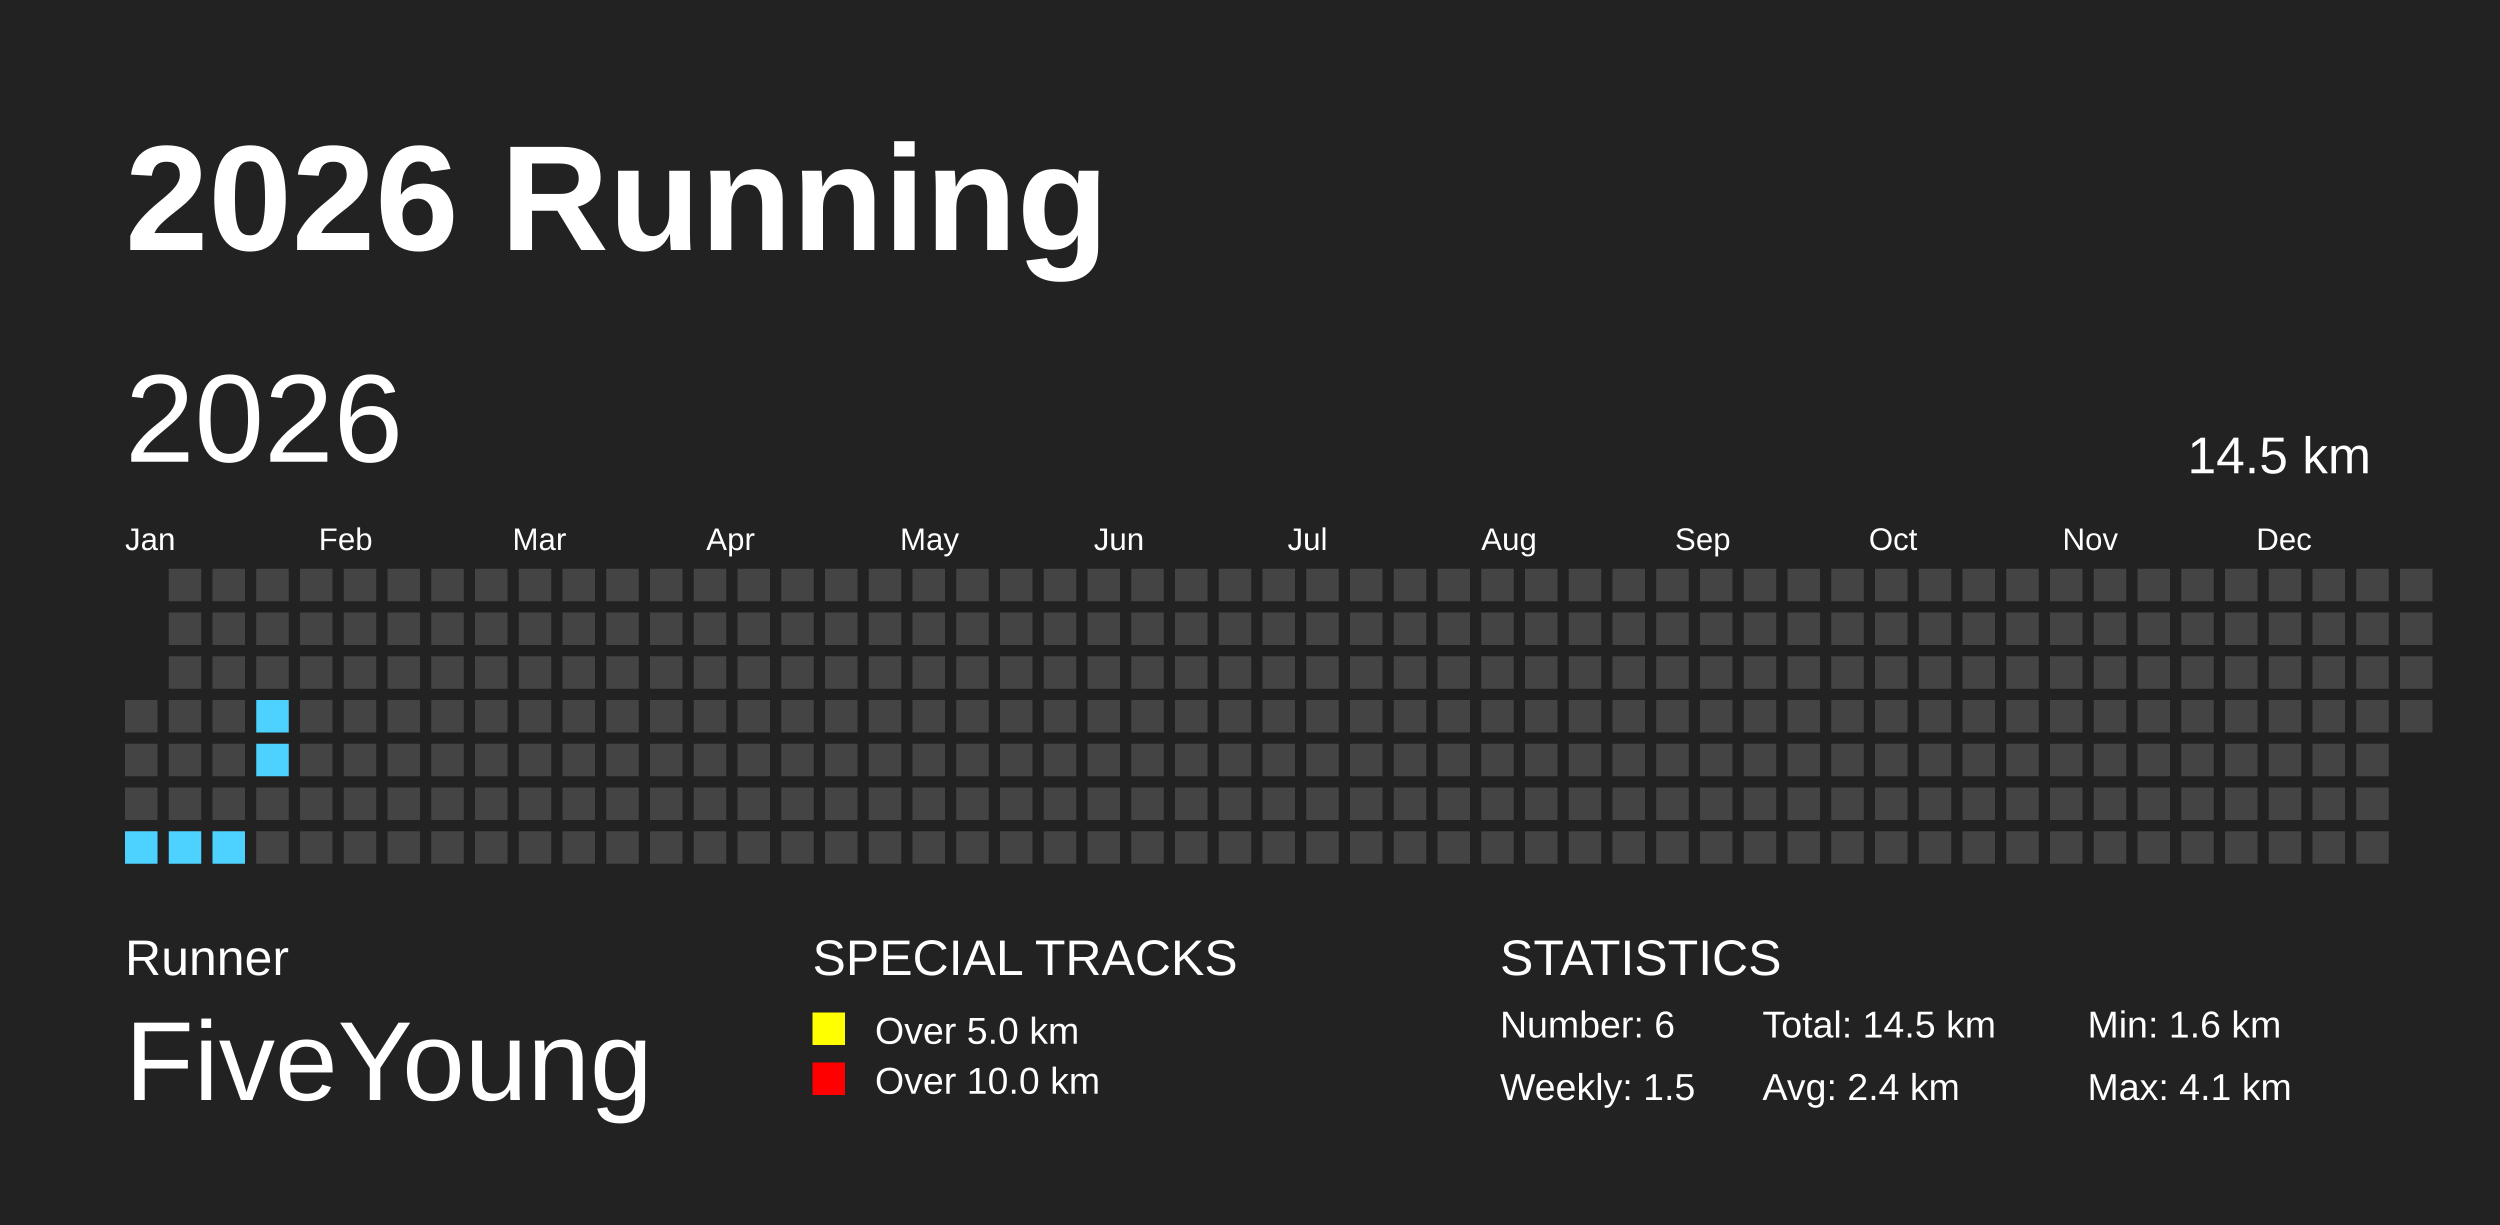
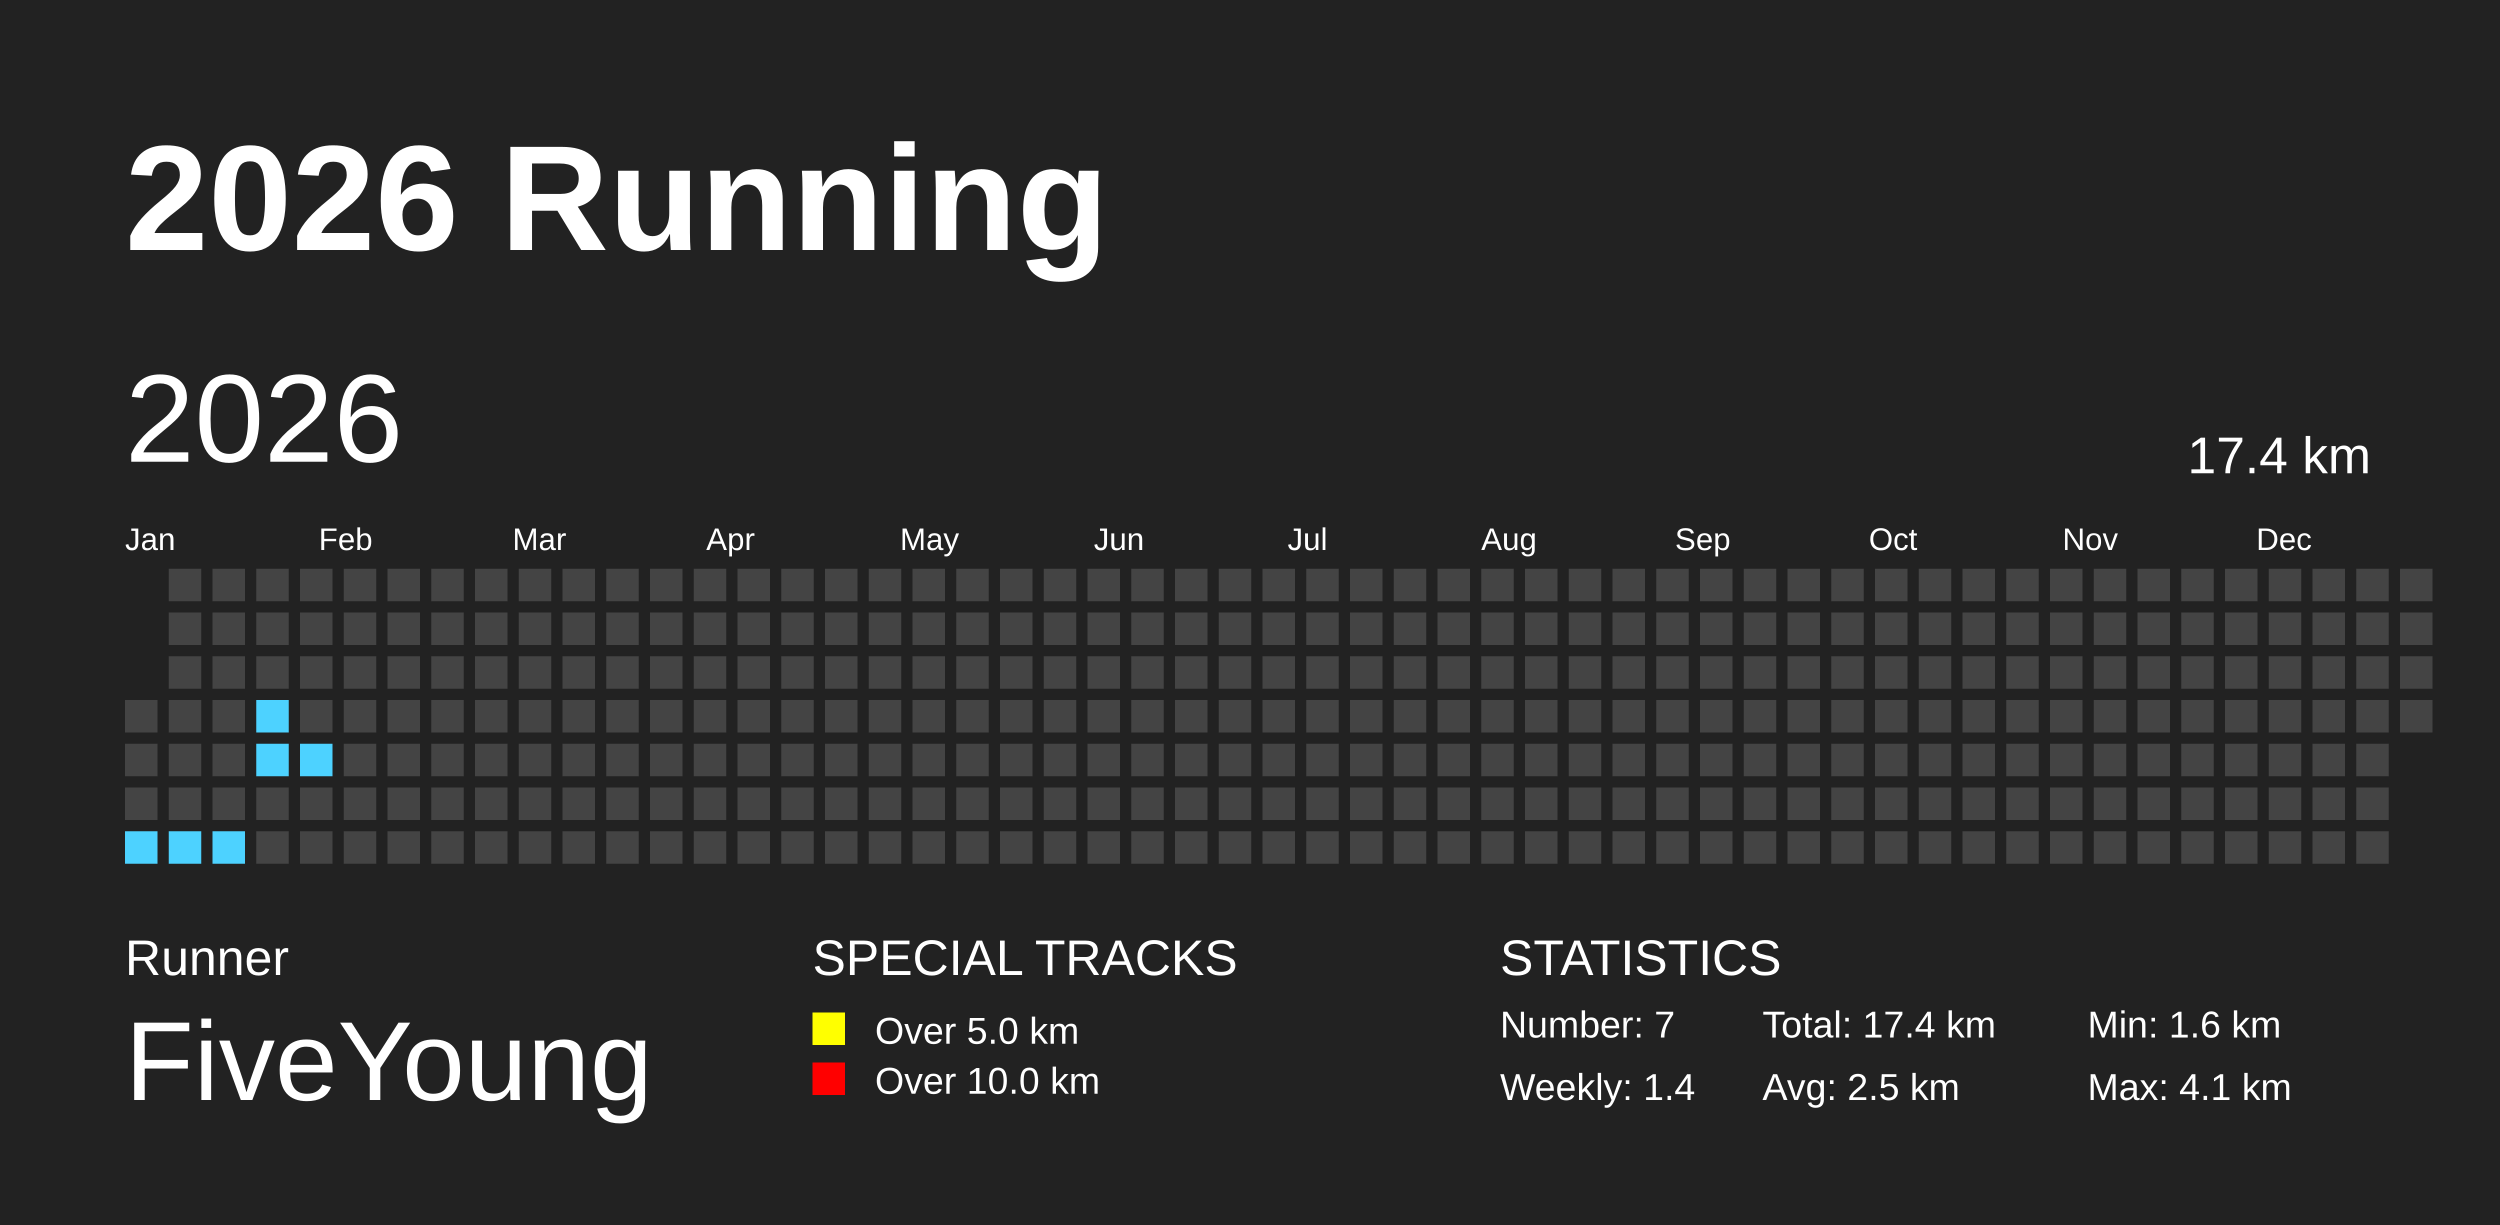
<svg xmlns="http://www.w3.org/2000/svg" baseProfile="full" height="98mm" version="1.1" viewBox="0,0,200,98" width="200mm">
  <defs />
  <rect fill="#222222" height="98" width="200" x="0" y="0" />
  <text fill="#FFFFFF" style="font-size:12px; font-family:Arial; font-weight:bold;" x="10" y="20">2026 Running</text>
  <text fill="#FFFFFF" style="font-size:4px; font-family:Arial" x="10" y="78">Runner</text>
  <text fill="#FFFFFF" style="font-size:9px; font-family:Arial" x="10" y="88">FiveYoung</text>
  <text fill="#FFFFFF" style="font-size:4px; font-family:Arial" x="65" y="78">SPECIAL TRACKS</text>
  <rect fill="yellow" height="2.6" width="2.6" x="65" y="81" />
  <text fill="#FFFFFF" style="font-size:3px; font-family:Arial" x="70" y="83.5">Over 5.0 km</text>
  <rect fill="red" height="2.6" width="2.6" x="65" y="85" />
  <text fill="#FFFFFF" style="font-size:3px; font-family:Arial" x="70" y="87.5">Over 10.0 km</text>
  <text fill="#FFFFFF" style="font-size:4px; font-family:Arial" x="120" y="78">STATISTICS</text>
-   <text fill="#FFFFFF" style="font-size:3px; font-family:Arial" x="120" y="83">Number: 6</text>
-   <text fill="#FFFFFF" style="font-size:3px; font-family:Arial" x="120" y="88">Weekly: 1.5</text>
-   <text fill="#FFFFFF" style="font-size:3px; font-family:Arial" x="141" y="83">Total: 14.5 km</text>
-   <text fill="#FFFFFF" style="font-size:3px; font-family:Arial" x="141" y="88">Avg: 2.4 km</text>
+   <text fill="#FFFFFF" style="font-size:3px; font-family:Arial" x="120" y="83">Number: 7</text>
+   <text fill="#FFFFFF" style="font-size:3px; font-family:Arial" x="120" y="88">Weekly: 1.4</text>
+   <text fill="#FFFFFF" style="font-size:3px; font-family:Arial" x="141" y="83">Total: 17.4 km</text>
+   <text fill="#FFFFFF" style="font-size:3px; font-family:Arial" x="141" y="88">Avg: 2.5 km</text>
  <text fill="#FFFFFF" style="font-size:3px; font-family:Arial" x="167" y="83">Min: 1.6 km</text>
  <text fill="#FFFFFF" style="font-size:3px; font-family:Arial" x="167" y="88">Max: 4.1 km</text>
  <text dominant-baseline="hanging" fill="#FFFFFF" style="font-size:10.0px; font-family:Arial;" x="10" y="30">2026</text>
-   <text dominant-baseline="hanging" fill="#FFFFFF" style="font-size:4.125px; font-family:Arial;" x="175" y="35">14.5 km</text>
+   <text dominant-baseline="hanging" fill="#FFFFFF" style="font-size:4.125px; font-family:Arial;" x="175" y="35">17.4 km</text>
  <text fill="#FFFFFF" style="font-size:2.5px; font-family:Arial" x="10.0" y="44">Jan</text>
  <text fill="#FFFFFF" style="font-size:2.5px; font-family:Arial" x="25.5" y="44">Feb</text>
  <text fill="#FFFFFF" style="font-size:2.5px; font-family:Arial" x="41.0" y="44">Mar</text>
  <text fill="#FFFFFF" style="font-size:2.5px; font-family:Arial" x="56.5" y="44">Apr</text>
  <text fill="#FFFFFF" style="font-size:2.5px; font-family:Arial" x="72.0" y="44">May</text>
  <text fill="#FFFFFF" style="font-size:2.5px; font-family:Arial" x="87.5" y="44">Jun</text>
  <text fill="#FFFFFF" style="font-size:2.5px; font-family:Arial" x="103.0" y="44">Jul</text>
  <text fill="#FFFFFF" style="font-size:2.5px; font-family:Arial" x="118.5" y="44">Aug</text>
  <text fill="#FFFFFF" style="font-size:2.5px; font-family:Arial" x="134.0" y="44">Sep</text>
  <text fill="#FFFFFF" style="font-size:2.5px; font-family:Arial" x="149.5" y="44">Oct</text>
  <text fill="#FFFFFF" style="font-size:2.5px; font-family:Arial" x="165.0" y="44">Nov</text>
  <text fill="#FFFFFF" style="font-size:2.5px; font-family:Arial" x="180.5" y="44">Dec</text>
  <rect fill="#444444" height="2.6" width="2.6" x="10.0" y="56.0" />
  <rect fill="#444444" height="2.6" width="2.6" x="10.0" y="59.5" />
  <rect fill="#444444" height="2.6" width="2.6" x="10.0" y="63.0" />
  <rect fill="#4DD2FF" height="2.6" width="2.6" x="10.0" y="66.5" />
  <rect fill="#444444" height="2.6" width="2.6" x="13.5" y="45.5" />
  <rect fill="#444444" height="2.6" width="2.6" x="13.5" y="49.0" />
  <rect fill="#444444" height="2.6" width="2.6" x="13.5" y="52.5" />
  <rect fill="#444444" height="2.6" width="2.6" x="13.5" y="56.0" />
  <rect fill="#444444" height="2.6" width="2.6" x="13.5" y="59.5" />
  <rect fill="#444444" height="2.6" width="2.6" x="13.5" y="63.0" />
  <rect fill="#4DD2FF" height="2.6" width="2.6" x="13.5" y="66.5" />
  <rect fill="#444444" height="2.6" width="2.6" x="17.0" y="45.5" />
  <rect fill="#444444" height="2.6" width="2.6" x="17.0" y="49.0" />
  <rect fill="#444444" height="2.6" width="2.6" x="17.0" y="52.5" />
  <rect fill="#444444" height="2.6" width="2.6" x="17.0" y="56.0" />
  <rect fill="#444444" height="2.6" width="2.6" x="17.0" y="59.5" />
  <rect fill="#444444" height="2.6" width="2.6" x="17.0" y="63.0" />
  <rect fill="#4DD2FF" height="2.6" width="2.6" x="17.0" y="66.5" />
  <rect fill="#444444" height="2.6" width="2.6" x="20.5" y="45.5" />
  <rect fill="#444444" height="2.6" width="2.6" x="20.5" y="49.0" />
  <rect fill="#444444" height="2.6" width="2.6" x="20.5" y="52.5" />
  <rect fill="#4DD2FF" height="2.6" width="2.6" x="20.5" y="56.0" />
  <rect fill="#4DD2FF" height="2.6" width="2.6" x="20.5" y="59.5" />
  <rect fill="#444444" height="2.6" width="2.6" x="20.5" y="63.0" />
  <rect fill="#444444" height="2.6" width="2.6" x="20.5" y="66.5" />
  <rect fill="#444444" height="2.6" width="2.6" x="24.0" y="45.5" />
  <rect fill="#444444" height="2.6" width="2.6" x="24.0" y="49.0" />
  <rect fill="#444444" height="2.6" width="2.6" x="24.0" y="52.5" />
  <rect fill="#444444" height="2.6" width="2.6" x="24.0" y="56.0" />
-   <rect fill="#444444" height="2.6" width="2.6" x="24.0" y="59.5" />
+   <rect fill="#4DD2FF" height="2.6" width="2.6" x="24.0" y="59.5" />
  <rect fill="#444444" height="2.6" width="2.6" x="24.0" y="63.0" />
  <rect fill="#444444" height="2.6" width="2.6" x="24.0" y="66.5" />
  <rect fill="#444444" height="2.6" width="2.6" x="27.5" y="45.5" />
  <rect fill="#444444" height="2.6" width="2.6" x="27.5" y="49.0" />
  <rect fill="#444444" height="2.6" width="2.6" x="27.5" y="52.5" />
  <rect fill="#444444" height="2.6" width="2.6" x="27.5" y="56.0" />
  <rect fill="#444444" height="2.6" width="2.6" x="27.5" y="59.5" />
  <rect fill="#444444" height="2.6" width="2.6" x="27.5" y="63.0" />
  <rect fill="#444444" height="2.6" width="2.6" x="27.5" y="66.5" />
  <rect fill="#444444" height="2.6" width="2.6" x="31.0" y="45.5" />
  <rect fill="#444444" height="2.6" width="2.6" x="31.0" y="49.0" />
  <rect fill="#444444" height="2.6" width="2.6" x="31.0" y="52.5" />
  <rect fill="#444444" height="2.6" width="2.6" x="31.0" y="56.0" />
  <rect fill="#444444" height="2.6" width="2.6" x="31.0" y="59.5" />
  <rect fill="#444444" height="2.6" width="2.6" x="31.0" y="63.0" />
  <rect fill="#444444" height="2.6" width="2.6" x="31.0" y="66.5" />
  <rect fill="#444444" height="2.6" width="2.6" x="34.5" y="45.5" />
  <rect fill="#444444" height="2.6" width="2.6" x="34.5" y="49.0" />
  <rect fill="#444444" height="2.6" width="2.6" x="34.5" y="52.5" />
  <rect fill="#444444" height="2.6" width="2.6" x="34.5" y="56.0" />
  <rect fill="#444444" height="2.6" width="2.6" x="34.5" y="59.5" />
  <rect fill="#444444" height="2.6" width="2.6" x="34.5" y="63.0" />
  <rect fill="#444444" height="2.6" width="2.6" x="34.5" y="66.5" />
  <rect fill="#444444" height="2.6" width="2.6" x="38.0" y="45.5" />
  <rect fill="#444444" height="2.6" width="2.6" x="38.0" y="49.0" />
  <rect fill="#444444" height="2.6" width="2.6" x="38.0" y="52.5" />
  <rect fill="#444444" height="2.6" width="2.6" x="38.0" y="56.0" />
  <rect fill="#444444" height="2.6" width="2.6" x="38.0" y="59.5" />
  <rect fill="#444444" height="2.6" width="2.6" x="38.0" y="63.0" />
  <rect fill="#444444" height="2.6" width="2.6" x="38.0" y="66.5" />
  <rect fill="#444444" height="2.6" width="2.6" x="41.5" y="45.5" />
  <rect fill="#444444" height="2.6" width="2.6" x="41.5" y="49.0" />
  <rect fill="#444444" height="2.6" width="2.6" x="41.5" y="52.5" />
  <rect fill="#444444" height="2.6" width="2.6" x="41.5" y="56.0" />
  <rect fill="#444444" height="2.6" width="2.6" x="41.5" y="59.5" />
  <rect fill="#444444" height="2.6" width="2.6" x="41.5" y="63.0" />
  <rect fill="#444444" height="2.6" width="2.6" x="41.5" y="66.5" />
  <rect fill="#444444" height="2.6" width="2.6" x="45.0" y="45.5" />
  <rect fill="#444444" height="2.6" width="2.6" x="45.0" y="49.0" />
  <rect fill="#444444" height="2.6" width="2.6" x="45.0" y="52.5" />
  <rect fill="#444444" height="2.6" width="2.6" x="45.0" y="56.0" />
  <rect fill="#444444" height="2.6" width="2.6" x="45.0" y="59.5" />
  <rect fill="#444444" height="2.6" width="2.6" x="45.0" y="63.0" />
  <rect fill="#444444" height="2.6" width="2.6" x="45.0" y="66.5" />
  <rect fill="#444444" height="2.6" width="2.6" x="48.5" y="45.5" />
  <rect fill="#444444" height="2.6" width="2.6" x="48.5" y="49.0" />
  <rect fill="#444444" height="2.6" width="2.6" x="48.5" y="52.5" />
  <rect fill="#444444" height="2.6" width="2.6" x="48.5" y="56.0" />
  <rect fill="#444444" height="2.6" width="2.6" x="48.5" y="59.5" />
  <rect fill="#444444" height="2.6" width="2.6" x="48.5" y="63.0" />
  <rect fill="#444444" height="2.6" width="2.6" x="48.5" y="66.5" />
  <rect fill="#444444" height="2.6" width="2.6" x="52.0" y="45.5" />
  <rect fill="#444444" height="2.6" width="2.6" x="52.0" y="49.0" />
  <rect fill="#444444" height="2.6" width="2.6" x="52.0" y="52.5" />
  <rect fill="#444444" height="2.6" width="2.6" x="52.0" y="56.0" />
  <rect fill="#444444" height="2.6" width="2.6" x="52.0" y="59.5" />
  <rect fill="#444444" height="2.6" width="2.6" x="52.0" y="63.0" />
  <rect fill="#444444" height="2.6" width="2.6" x="52.0" y="66.5" />
  <rect fill="#444444" height="2.6" width="2.6" x="55.5" y="45.5" />
  <rect fill="#444444" height="2.6" width="2.6" x="55.5" y="49.0" />
  <rect fill="#444444" height="2.6" width="2.6" x="55.5" y="52.5" />
  <rect fill="#444444" height="2.6" width="2.6" x="55.5" y="56.0" />
  <rect fill="#444444" height="2.6" width="2.6" x="55.5" y="59.5" />
  <rect fill="#444444" height="2.6" width="2.6" x="55.5" y="63.0" />
  <rect fill="#444444" height="2.6" width="2.6" x="55.5" y="66.5" />
  <rect fill="#444444" height="2.6" width="2.6" x="59.0" y="45.5" />
  <rect fill="#444444" height="2.6" width="2.6" x="59.0" y="49.0" />
  <rect fill="#444444" height="2.6" width="2.6" x="59.0" y="52.5" />
  <rect fill="#444444" height="2.6" width="2.6" x="59.0" y="56.0" />
  <rect fill="#444444" height="2.6" width="2.6" x="59.0" y="59.5" />
  <rect fill="#444444" height="2.6" width="2.6" x="59.0" y="63.0" />
  <rect fill="#444444" height="2.6" width="2.6" x="59.0" y="66.5" />
  <rect fill="#444444" height="2.6" width="2.6" x="62.5" y="45.5" />
  <rect fill="#444444" height="2.6" width="2.6" x="62.5" y="49.0" />
  <rect fill="#444444" height="2.6" width="2.6" x="62.5" y="52.5" />
  <rect fill="#444444" height="2.6" width="2.6" x="62.5" y="56.0" />
  <rect fill="#444444" height="2.6" width="2.6" x="62.5" y="59.5" />
  <rect fill="#444444" height="2.6" width="2.6" x="62.5" y="63.0" />
  <rect fill="#444444" height="2.6" width="2.6" x="62.5" y="66.5" />
  <rect fill="#444444" height="2.6" width="2.6" x="66.0" y="45.5" />
  <rect fill="#444444" height="2.6" width="2.6" x="66.0" y="49.0" />
  <rect fill="#444444" height="2.6" width="2.6" x="66.0" y="52.5" />
  <rect fill="#444444" height="2.6" width="2.6" x="66.0" y="56.0" />
  <rect fill="#444444" height="2.6" width="2.6" x="66.0" y="59.5" />
  <rect fill="#444444" height="2.6" width="2.6" x="66.0" y="63.0" />
  <rect fill="#444444" height="2.6" width="2.6" x="66.0" y="66.5" />
  <rect fill="#444444" height="2.6" width="2.6" x="69.5" y="45.5" />
  <rect fill="#444444" height="2.6" width="2.6" x="69.5" y="49.0" />
  <rect fill="#444444" height="2.6" width="2.6" x="69.5" y="52.5" />
  <rect fill="#444444" height="2.6" width="2.6" x="69.5" y="56.0" />
  <rect fill="#444444" height="2.6" width="2.6" x="69.5" y="59.5" />
  <rect fill="#444444" height="2.6" width="2.6" x="69.5" y="63.0" />
  <rect fill="#444444" height="2.6" width="2.6" x="69.5" y="66.5" />
  <rect fill="#444444" height="2.6" width="2.6" x="73.0" y="45.5" />
  <rect fill="#444444" height="2.6" width="2.6" x="73.0" y="49.0" />
  <rect fill="#444444" height="2.6" width="2.6" x="73.0" y="52.5" />
  <rect fill="#444444" height="2.6" width="2.6" x="73.0" y="56.0" />
  <rect fill="#444444" height="2.6" width="2.6" x="73.0" y="59.5" />
  <rect fill="#444444" height="2.6" width="2.6" x="73.0" y="63.0" />
  <rect fill="#444444" height="2.6" width="2.6" x="73.0" y="66.5" />
  <rect fill="#444444" height="2.6" width="2.6" x="76.5" y="45.5" />
  <rect fill="#444444" height="2.6" width="2.6" x="76.5" y="49.0" />
  <rect fill="#444444" height="2.6" width="2.6" x="76.5" y="52.5" />
  <rect fill="#444444" height="2.6" width="2.6" x="76.5" y="56.0" />
  <rect fill="#444444" height="2.6" width="2.6" x="76.5" y="59.5" />
  <rect fill="#444444" height="2.6" width="2.6" x="76.5" y="63.0" />
  <rect fill="#444444" height="2.6" width="2.6" x="76.5" y="66.5" />
  <rect fill="#444444" height="2.6" width="2.6" x="80.0" y="45.5" />
  <rect fill="#444444" height="2.6" width="2.6" x="80.0" y="49.0" />
  <rect fill="#444444" height="2.6" width="2.6" x="80.0" y="52.5" />
  <rect fill="#444444" height="2.6" width="2.6" x="80.0" y="56.0" />
  <rect fill="#444444" height="2.6" width="2.6" x="80.0" y="59.5" />
  <rect fill="#444444" height="2.6" width="2.6" x="80.0" y="63.0" />
  <rect fill="#444444" height="2.6" width="2.6" x="80.0" y="66.5" />
  <rect fill="#444444" height="2.6" width="2.6" x="83.5" y="45.5" />
  <rect fill="#444444" height="2.6" width="2.6" x="83.5" y="49.0" />
  <rect fill="#444444" height="2.6" width="2.6" x="83.5" y="52.5" />
  <rect fill="#444444" height="2.6" width="2.6" x="83.5" y="56.0" />
  <rect fill="#444444" height="2.6" width="2.6" x="83.5" y="59.5" />
  <rect fill="#444444" height="2.6" width="2.6" x="83.5" y="63.0" />
  <rect fill="#444444" height="2.6" width="2.6" x="83.5" y="66.5" />
  <rect fill="#444444" height="2.6" width="2.6" x="87.0" y="45.5" />
  <rect fill="#444444" height="2.6" width="2.6" x="87.0" y="49.0" />
  <rect fill="#444444" height="2.6" width="2.6" x="87.0" y="52.5" />
  <rect fill="#444444" height="2.6" width="2.6" x="87.0" y="56.0" />
  <rect fill="#444444" height="2.6" width="2.6" x="87.0" y="59.5" />
  <rect fill="#444444" height="2.6" width="2.6" x="87.0" y="63.0" />
  <rect fill="#444444" height="2.6" width="2.6" x="87.0" y="66.5" />
  <rect fill="#444444" height="2.6" width="2.6" x="90.5" y="45.5" />
  <rect fill="#444444" height="2.6" width="2.6" x="90.5" y="49.0" />
  <rect fill="#444444" height="2.6" width="2.6" x="90.5" y="52.5" />
  <rect fill="#444444" height="2.6" width="2.6" x="90.5" y="56.0" />
  <rect fill="#444444" height="2.6" width="2.6" x="90.5" y="59.5" />
  <rect fill="#444444" height="2.6" width="2.6" x="90.5" y="63.0" />
  <rect fill="#444444" height="2.6" width="2.6" x="90.5" y="66.5" />
  <rect fill="#444444" height="2.6" width="2.6" x="94.0" y="45.5" />
  <rect fill="#444444" height="2.6" width="2.6" x="94.0" y="49.0" />
  <rect fill="#444444" height="2.6" width="2.6" x="94.0" y="52.5" />
  <rect fill="#444444" height="2.6" width="2.6" x="94.0" y="56.0" />
  <rect fill="#444444" height="2.6" width="2.6" x="94.0" y="59.5" />
  <rect fill="#444444" height="2.6" width="2.6" x="94.0" y="63.0" />
  <rect fill="#444444" height="2.6" width="2.6" x="94.0" y="66.5" />
  <rect fill="#444444" height="2.6" width="2.6" x="97.5" y="45.5" />
  <rect fill="#444444" height="2.6" width="2.6" x="97.5" y="49.0" />
  <rect fill="#444444" height="2.6" width="2.6" x="97.5" y="52.5" />
  <rect fill="#444444" height="2.6" width="2.6" x="97.5" y="56.0" />
  <rect fill="#444444" height="2.6" width="2.6" x="97.5" y="59.5" />
  <rect fill="#444444" height="2.6" width="2.6" x="97.5" y="63.0" />
  <rect fill="#444444" height="2.6" width="2.6" x="97.5" y="66.5" />
  <rect fill="#444444" height="2.6" width="2.6" x="101.0" y="45.5" />
  <rect fill="#444444" height="2.6" width="2.6" x="101.0" y="49.0" />
  <rect fill="#444444" height="2.6" width="2.6" x="101.0" y="52.5" />
  <rect fill="#444444" height="2.6" width="2.6" x="101.0" y="56.0" />
  <rect fill="#444444" height="2.6" width="2.6" x="101.0" y="59.5" />
  <rect fill="#444444" height="2.6" width="2.6" x="101.0" y="63.0" />
  <rect fill="#444444" height="2.6" width="2.6" x="101.0" y="66.5" />
  <rect fill="#444444" height="2.6" width="2.6" x="104.5" y="45.5" />
  <rect fill="#444444" height="2.6" width="2.6" x="104.5" y="49.0" />
  <rect fill="#444444" height="2.6" width="2.6" x="104.5" y="52.5" />
  <rect fill="#444444" height="2.6" width="2.6" x="104.5" y="56.0" />
  <rect fill="#444444" height="2.6" width="2.6" x="104.5" y="59.5" />
  <rect fill="#444444" height="2.6" width="2.6" x="104.5" y="63.0" />
  <rect fill="#444444" height="2.6" width="2.6" x="104.5" y="66.5" />
  <rect fill="#444444" height="2.6" width="2.6" x="108.0" y="45.5" />
  <rect fill="#444444" height="2.6" width="2.6" x="108.0" y="49.0" />
  <rect fill="#444444" height="2.6" width="2.6" x="108.0" y="52.5" />
  <rect fill="#444444" height="2.6" width="2.6" x="108.0" y="56.0" />
  <rect fill="#444444" height="2.6" width="2.6" x="108.0" y="59.5" />
  <rect fill="#444444" height="2.6" width="2.6" x="108.0" y="63.0" />
  <rect fill="#444444" height="2.6" width="2.6" x="108.0" y="66.5" />
  <rect fill="#444444" height="2.6" width="2.6" x="111.5" y="45.5" />
  <rect fill="#444444" height="2.6" width="2.6" x="111.5" y="49.0" />
  <rect fill="#444444" height="2.6" width="2.6" x="111.5" y="52.5" />
  <rect fill="#444444" height="2.6" width="2.6" x="111.5" y="56.0" />
  <rect fill="#444444" height="2.6" width="2.6" x="111.5" y="59.5" />
  <rect fill="#444444" height="2.6" width="2.6" x="111.5" y="63.0" />
  <rect fill="#444444" height="2.6" width="2.6" x="111.5" y="66.5" />
  <rect fill="#444444" height="2.6" width="2.6" x="115.0" y="45.5" />
  <rect fill="#444444" height="2.6" width="2.6" x="115.0" y="49.0" />
  <rect fill="#444444" height="2.6" width="2.6" x="115.0" y="52.5" />
  <rect fill="#444444" height="2.6" width="2.6" x="115.0" y="56.0" />
  <rect fill="#444444" height="2.6" width="2.6" x="115.0" y="59.5" />
  <rect fill="#444444" height="2.6" width="2.6" x="115.0" y="63.0" />
  <rect fill="#444444" height="2.6" width="2.6" x="115.0" y="66.5" />
  <rect fill="#444444" height="2.6" width="2.6" x="118.5" y="45.5" />
  <rect fill="#444444" height="2.6" width="2.6" x="118.5" y="49.0" />
  <rect fill="#444444" height="2.6" width="2.6" x="118.5" y="52.5" />
  <rect fill="#444444" height="2.6" width="2.6" x="118.5" y="56.0" />
  <rect fill="#444444" height="2.6" width="2.6" x="118.5" y="59.5" />
  <rect fill="#444444" height="2.6" width="2.6" x="118.5" y="63.0" />
  <rect fill="#444444" height="2.6" width="2.6" x="118.5" y="66.5" />
  <rect fill="#444444" height="2.6" width="2.6" x="122.0" y="45.5" />
  <rect fill="#444444" height="2.6" width="2.6" x="122.0" y="49.0" />
  <rect fill="#444444" height="2.6" width="2.6" x="122.0" y="52.5" />
  <rect fill="#444444" height="2.6" width="2.6" x="122.0" y="56.0" />
  <rect fill="#444444" height="2.6" width="2.6" x="122.0" y="59.5" />
  <rect fill="#444444" height="2.6" width="2.6" x="122.0" y="63.0" />
  <rect fill="#444444" height="2.6" width="2.6" x="122.0" y="66.5" />
  <rect fill="#444444" height="2.6" width="2.6" x="125.5" y="45.5" />
  <rect fill="#444444" height="2.6" width="2.6" x="125.5" y="49.0" />
  <rect fill="#444444" height="2.6" width="2.6" x="125.5" y="52.5" />
  <rect fill="#444444" height="2.6" width="2.6" x="125.5" y="56.0" />
  <rect fill="#444444" height="2.6" width="2.6" x="125.5" y="59.5" />
  <rect fill="#444444" height="2.6" width="2.6" x="125.5" y="63.0" />
  <rect fill="#444444" height="2.6" width="2.6" x="125.5" y="66.5" />
  <rect fill="#444444" height="2.6" width="2.6" x="129.0" y="45.5" />
  <rect fill="#444444" height="2.6" width="2.6" x="129.0" y="49.0" />
  <rect fill="#444444" height="2.6" width="2.6" x="129.0" y="52.5" />
  <rect fill="#444444" height="2.6" width="2.6" x="129.0" y="56.0" />
  <rect fill="#444444" height="2.6" width="2.6" x="129.0" y="59.5" />
  <rect fill="#444444" height="2.6" width="2.6" x="129.0" y="63.0" />
  <rect fill="#444444" height="2.6" width="2.6" x="129.0" y="66.5" />
  <rect fill="#444444" height="2.6" width="2.6" x="132.5" y="45.5" />
  <rect fill="#444444" height="2.6" width="2.6" x="132.5" y="49.0" />
  <rect fill="#444444" height="2.6" width="2.6" x="132.5" y="52.5" />
  <rect fill="#444444" height="2.6" width="2.6" x="132.5" y="56.0" />
  <rect fill="#444444" height="2.6" width="2.6" x="132.5" y="59.5" />
  <rect fill="#444444" height="2.6" width="2.6" x="132.5" y="63.0" />
  <rect fill="#444444" height="2.6" width="2.6" x="132.5" y="66.5" />
  <rect fill="#444444" height="2.6" width="2.6" x="136.0" y="45.5" />
  <rect fill="#444444" height="2.6" width="2.6" x="136.0" y="49.0" />
  <rect fill="#444444" height="2.6" width="2.6" x="136.0" y="52.5" />
  <rect fill="#444444" height="2.6" width="2.6" x="136.0" y="56.0" />
  <rect fill="#444444" height="2.6" width="2.6" x="136.0" y="59.5" />
  <rect fill="#444444" height="2.6" width="2.6" x="136.0" y="63.0" />
  <rect fill="#444444" height="2.6" width="2.6" x="136.0" y="66.5" />
  <rect fill="#444444" height="2.6" width="2.6" x="139.5" y="45.5" />
  <rect fill="#444444" height="2.6" width="2.6" x="139.5" y="49.0" />
  <rect fill="#444444" height="2.6" width="2.6" x="139.5" y="52.5" />
  <rect fill="#444444" height="2.6" width="2.6" x="139.5" y="56.0" />
  <rect fill="#444444" height="2.6" width="2.6" x="139.5" y="59.5" />
  <rect fill="#444444" height="2.6" width="2.6" x="139.5" y="63.0" />
  <rect fill="#444444" height="2.6" width="2.6" x="139.5" y="66.5" />
  <rect fill="#444444" height="2.6" width="2.6" x="143.0" y="45.5" />
  <rect fill="#444444" height="2.6" width="2.6" x="143.0" y="49.0" />
  <rect fill="#444444" height="2.6" width="2.6" x="143.0" y="52.5" />
  <rect fill="#444444" height="2.6" width="2.6" x="143.0" y="56.0" />
  <rect fill="#444444" height="2.6" width="2.6" x="143.0" y="59.5" />
  <rect fill="#444444" height="2.6" width="2.6" x="143.0" y="63.0" />
  <rect fill="#444444" height="2.6" width="2.6" x="143.0" y="66.5" />
  <rect fill="#444444" height="2.6" width="2.6" x="146.5" y="45.5" />
  <rect fill="#444444" height="2.6" width="2.6" x="146.5" y="49.0" />
  <rect fill="#444444" height="2.6" width="2.6" x="146.5" y="52.5" />
  <rect fill="#444444" height="2.6" width="2.6" x="146.5" y="56.0" />
  <rect fill="#444444" height="2.6" width="2.6" x="146.5" y="59.5" />
  <rect fill="#444444" height="2.6" width="2.6" x="146.5" y="63.0" />
  <rect fill="#444444" height="2.6" width="2.6" x="146.5" y="66.5" />
  <rect fill="#444444" height="2.6" width="2.6" x="150.0" y="45.5" />
  <rect fill="#444444" height="2.6" width="2.6" x="150.0" y="49.0" />
  <rect fill="#444444" height="2.6" width="2.6" x="150.0" y="52.5" />
  <rect fill="#444444" height="2.6" width="2.6" x="150.0" y="56.0" />
  <rect fill="#444444" height="2.6" width="2.6" x="150.0" y="59.5" />
  <rect fill="#444444" height="2.6" width="2.6" x="150.0" y="63.0" />
  <rect fill="#444444" height="2.6" width="2.6" x="150.0" y="66.5" />
  <rect fill="#444444" height="2.6" width="2.6" x="153.5" y="45.5" />
  <rect fill="#444444" height="2.6" width="2.6" x="153.5" y="49.0" />
  <rect fill="#444444" height="2.6" width="2.6" x="153.5" y="52.5" />
  <rect fill="#444444" height="2.6" width="2.6" x="153.5" y="56.0" />
  <rect fill="#444444" height="2.6" width="2.6" x="153.5" y="59.5" />
  <rect fill="#444444" height="2.6" width="2.6" x="153.5" y="63.0" />
  <rect fill="#444444" height="2.6" width="2.6" x="153.5" y="66.5" />
  <rect fill="#444444" height="2.6" width="2.6" x="157.0" y="45.5" />
  <rect fill="#444444" height="2.6" width="2.6" x="157.0" y="49.0" />
  <rect fill="#444444" height="2.6" width="2.6" x="157.0" y="52.5" />
  <rect fill="#444444" height="2.6" width="2.6" x="157.0" y="56.0" />
  <rect fill="#444444" height="2.6" width="2.6" x="157.0" y="59.5" />
  <rect fill="#444444" height="2.6" width="2.6" x="157.0" y="63.0" />
  <rect fill="#444444" height="2.6" width="2.6" x="157.0" y="66.5" />
  <rect fill="#444444" height="2.6" width="2.6" x="160.5" y="45.5" />
  <rect fill="#444444" height="2.6" width="2.6" x="160.5" y="49.0" />
  <rect fill="#444444" height="2.6" width="2.6" x="160.5" y="52.5" />
  <rect fill="#444444" height="2.6" width="2.6" x="160.5" y="56.0" />
  <rect fill="#444444" height="2.6" width="2.6" x="160.5" y="59.5" />
  <rect fill="#444444" height="2.6" width="2.6" x="160.5" y="63.0" />
  <rect fill="#444444" height="2.6" width="2.6" x="160.5" y="66.5" />
  <rect fill="#444444" height="2.6" width="2.6" x="164.0" y="45.5" />
  <rect fill="#444444" height="2.6" width="2.6" x="164.0" y="49.0" />
  <rect fill="#444444" height="2.6" width="2.6" x="164.0" y="52.5" />
  <rect fill="#444444" height="2.6" width="2.6" x="164.0" y="56.0" />
  <rect fill="#444444" height="2.6" width="2.6" x="164.0" y="59.5" />
  <rect fill="#444444" height="2.6" width="2.6" x="164.0" y="63.0" />
  <rect fill="#444444" height="2.6" width="2.6" x="164.0" y="66.5" />
  <rect fill="#444444" height="2.6" width="2.6" x="167.5" y="45.5" />
  <rect fill="#444444" height="2.6" width="2.6" x="167.5" y="49.0" />
  <rect fill="#444444" height="2.6" width="2.6" x="167.5" y="52.5" />
  <rect fill="#444444" height="2.6" width="2.6" x="167.5" y="56.0" />
  <rect fill="#444444" height="2.6" width="2.6" x="167.5" y="59.5" />
  <rect fill="#444444" height="2.6" width="2.6" x="167.5" y="63.0" />
  <rect fill="#444444" height="2.6" width="2.6" x="167.5" y="66.5" />
  <rect fill="#444444" height="2.6" width="2.6" x="171.0" y="45.5" />
  <rect fill="#444444" height="2.6" width="2.6" x="171.0" y="49.0" />
  <rect fill="#444444" height="2.6" width="2.6" x="171.0" y="52.5" />
  <rect fill="#444444" height="2.6" width="2.6" x="171.0" y="56.0" />
  <rect fill="#444444" height="2.6" width="2.6" x="171.0" y="59.5" />
  <rect fill="#444444" height="2.6" width="2.6" x="171.0" y="63.0" />
  <rect fill="#444444" height="2.6" width="2.6" x="171.0" y="66.5" />
  <rect fill="#444444" height="2.6" width="2.6" x="174.5" y="45.5" />
  <rect fill="#444444" height="2.6" width="2.6" x="174.5" y="49.0" />
  <rect fill="#444444" height="2.6" width="2.6" x="174.5" y="52.5" />
  <rect fill="#444444" height="2.6" width="2.6" x="174.5" y="56.0" />
  <rect fill="#444444" height="2.6" width="2.6" x="174.5" y="59.5" />
  <rect fill="#444444" height="2.6" width="2.6" x="174.5" y="63.0" />
  <rect fill="#444444" height="2.6" width="2.6" x="174.5" y="66.5" />
  <rect fill="#444444" height="2.6" width="2.6" x="178.0" y="45.5" />
  <rect fill="#444444" height="2.6" width="2.6" x="178.0" y="49.0" />
  <rect fill="#444444" height="2.6" width="2.6" x="178.0" y="52.5" />
  <rect fill="#444444" height="2.6" width="2.6" x="178.0" y="56.0" />
  <rect fill="#444444" height="2.6" width="2.6" x="178.0" y="59.5" />
  <rect fill="#444444" height="2.6" width="2.6" x="178.0" y="63.0" />
  <rect fill="#444444" height="2.6" width="2.6" x="178.0" y="66.5" />
  <rect fill="#444444" height="2.6" width="2.6" x="181.5" y="45.5" />
  <rect fill="#444444" height="2.6" width="2.6" x="181.5" y="49.0" />
  <rect fill="#444444" height="2.6" width="2.6" x="181.5" y="52.5" />
  <rect fill="#444444" height="2.6" width="2.6" x="181.5" y="56.0" />
  <rect fill="#444444" height="2.6" width="2.6" x="181.5" y="59.5" />
  <rect fill="#444444" height="2.6" width="2.6" x="181.5" y="63.0" />
  <rect fill="#444444" height="2.6" width="2.6" x="181.5" y="66.5" />
  <rect fill="#444444" height="2.6" width="2.6" x="185.0" y="45.5" />
  <rect fill="#444444" height="2.6" width="2.6" x="185.0" y="49.0" />
  <rect fill="#444444" height="2.6" width="2.6" x="185.0" y="52.5" />
  <rect fill="#444444" height="2.6" width="2.6" x="185.0" y="56.0" />
  <rect fill="#444444" height="2.6" width="2.6" x="185.0" y="59.5" />
  <rect fill="#444444" height="2.6" width="2.6" x="185.0" y="63.0" />
  <rect fill="#444444" height="2.6" width="2.6" x="185.0" y="66.5" />
  <rect fill="#444444" height="2.6" width="2.6" x="188.5" y="45.5" />
  <rect fill="#444444" height="2.6" width="2.6" x="188.5" y="49.0" />
  <rect fill="#444444" height="2.6" width="2.6" x="188.5" y="52.5" />
  <rect fill="#444444" height="2.6" width="2.6" x="188.5" y="56.0" />
  <rect fill="#444444" height="2.6" width="2.6" x="188.5" y="59.5" />
  <rect fill="#444444" height="2.6" width="2.6" x="188.5" y="63.0" />
  <rect fill="#444444" height="2.6" width="2.6" x="188.5" y="66.5" />
  <rect fill="#444444" height="2.6" width="2.6" x="192.0" y="45.5" />
  <rect fill="#444444" height="2.6" width="2.6" x="192.0" y="49.0" />
  <rect fill="#444444" height="2.6" width="2.6" x="192.0" y="52.5" />
  <rect fill="#444444" height="2.6" width="2.6" x="192.0" y="56.0" />
</svg>
